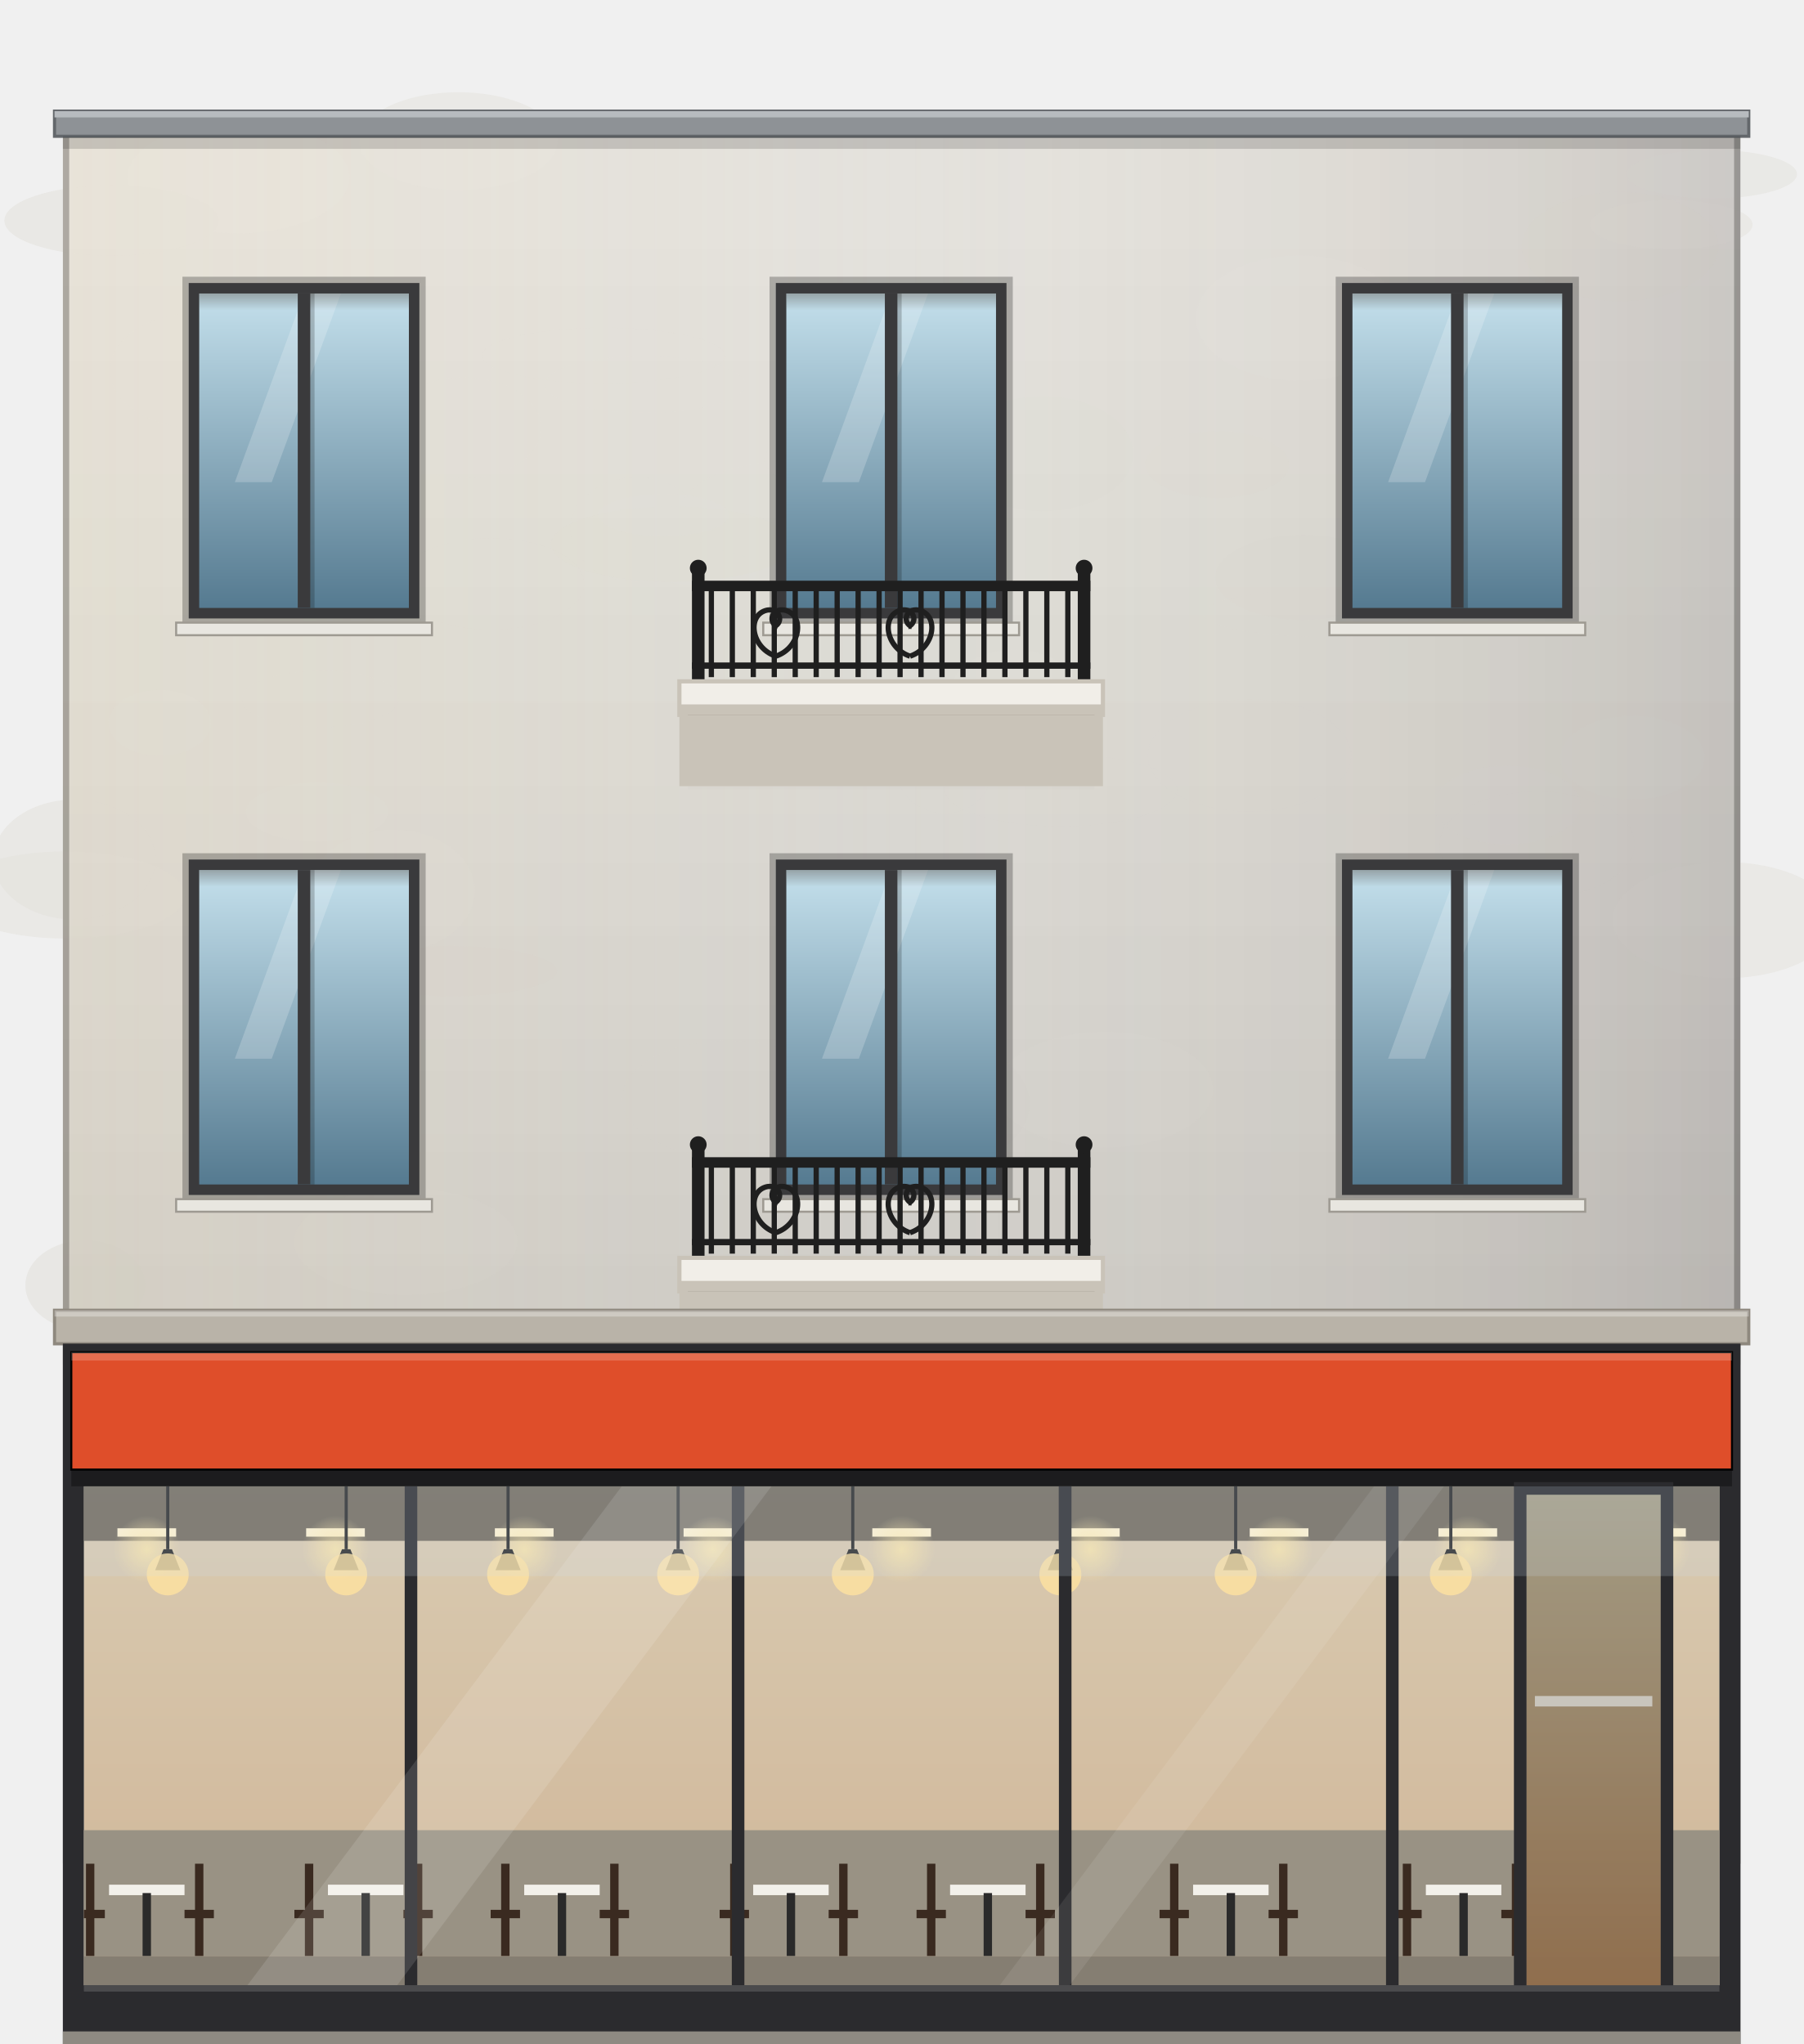
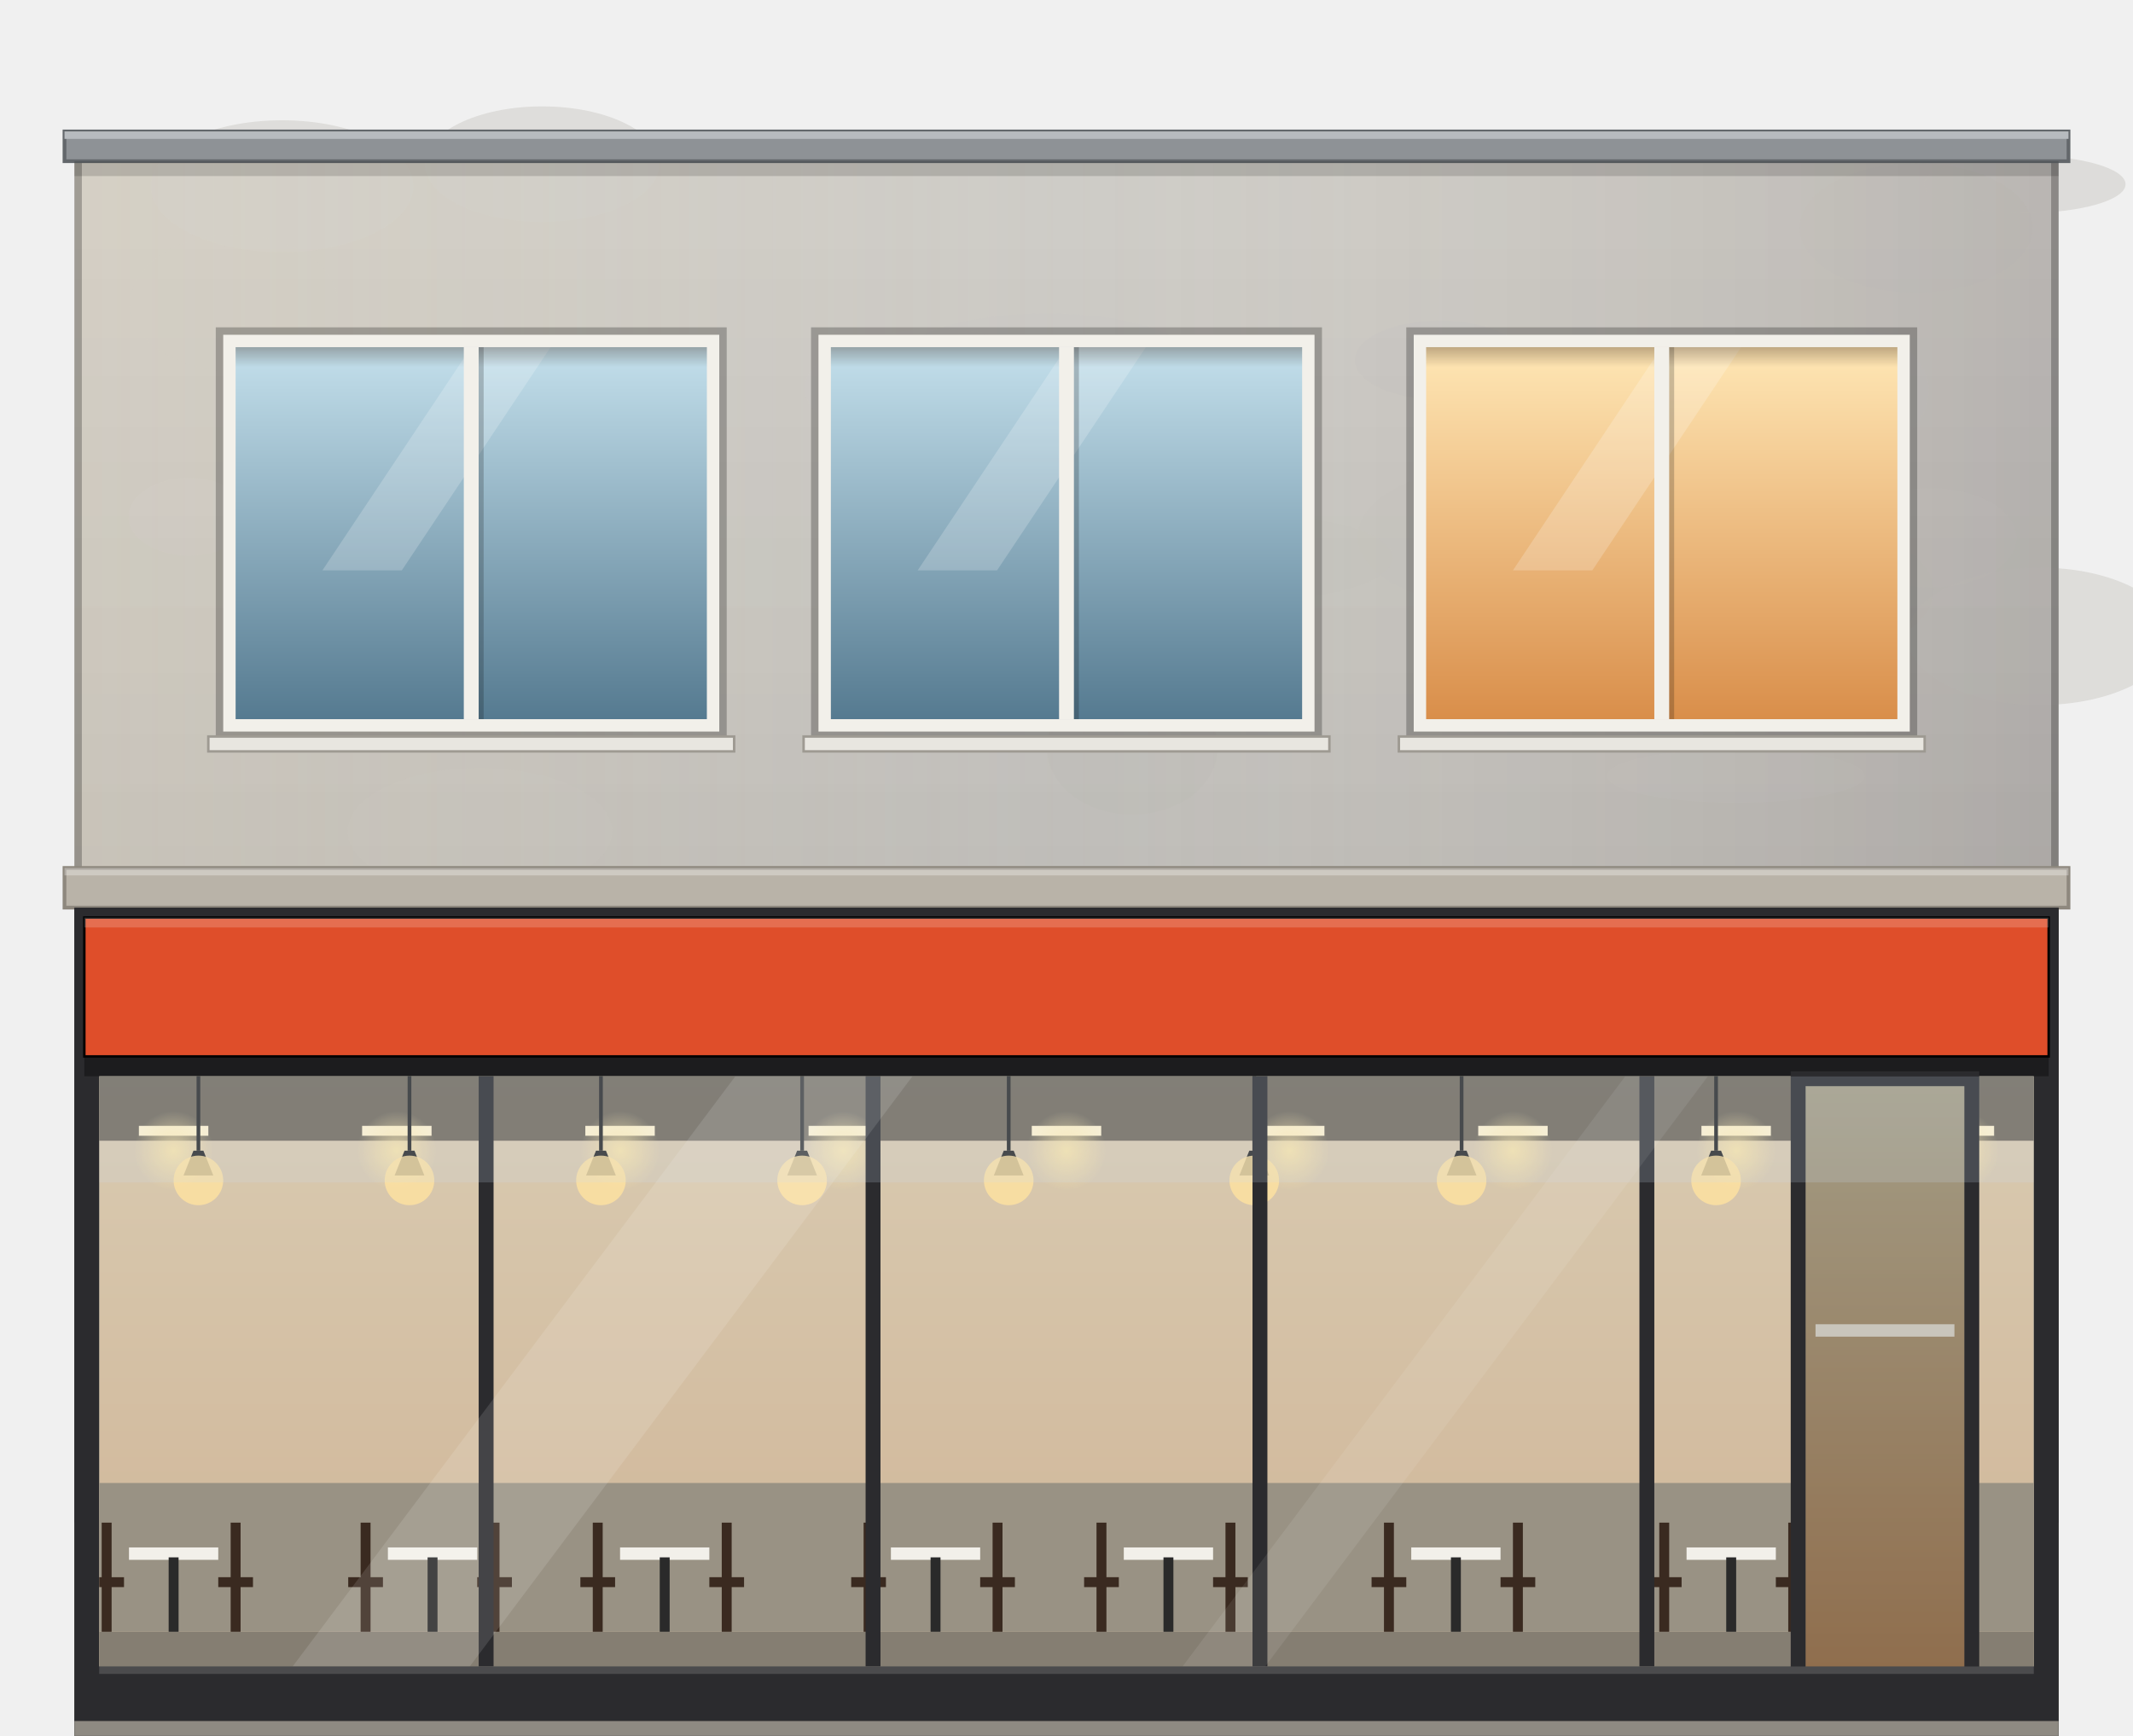
- <svg xmlns="http://www.w3.org/2000/svg" width="860.0" height="975.0" viewBox="0 0 860.0 975.0">
+ <svg xmlns="http://www.w3.org/2000/svg" width="860.0" height="700.0" viewBox="0 0 860.0 700.0">
  <defs>
    <linearGradient id="glass" x1="0" y1="0" x2="0" y2="1">
      <stop offset="0" stop-color="#C4E0EC" />
      <stop offset="1" stop-color="#557A90" />
    </linearGradient>
    <linearGradient id="shade" x1="0" y1="0" x2="0" y2="1">
      <stop offset="0" stop-color="#FFFFFF" stop-opacity="0.1" />
      <stop offset="1" stop-color="#000000" stop-opacity="0.16" />
    </linearGradient>
    <radialGradient id="glow">
      <stop offset="0" stop-color="#FFE9A8" stop-opacity="0.75" />
      <stop offset="1" stop-color="#FFE9A8" stop-opacity="0" />
    </radialGradient>
    <linearGradient id="warm" x1="0" y1="0" x2="0" y2="1">
      <stop offset="0" stop-color="#FFE7B5" />
      <stop offset="1" stop-color="#D98E4A" />
    </linearGradient>
    <linearGradient id="drop" x1="0" y1="0" x2="0" y2="1">
      <stop offset="0" stop-color="#2A1408" stop-opacity="0.3" />
      <stop offset="1" stop-color="#2A1408" stop-opacity="0" />
    </linearGradient>
    <linearGradient id="sun" x1="0" y1="0" x2="1" y2="0">
      <stop offset="0" stop-color="#FFE6B8" stop-opacity="0.14" />
      <stop offset="0.5" stop-color="#FFE6B8" stop-opacity="0" />
      <stop offset="1" stop-color="#1A0C14" stop-opacity="0.12" />
    </linearGradient>
    <radialGradient id="pumpkin_glow">
      <stop offset="0" stop-color="#FFB347" stop-opacity="0.6" />
      <stop offset="1" stop-color="#FFB347" stop-opacity="0" />
    </radialGradient>
  </defs>
-   <rect x="30.0" y="65.0" width="800.0" height="564.0" fill="#E2E0DA" />
-   <ellipse cx="151.2" cy="387.4" rx="33.9" ry="14.1" fill="#e4e2dc" opacity="0.5" />
-   <ellipse cx="94.3" cy="176.7" rx="41.8" ry="27.5" fill="#e2e0da" opacity="0.5" />
-   <ellipse cx="699.9" cy="548.8" rx="51.8" ry="10.8" fill="#e4e2dc" opacity="0.5" />
-   <ellipse cx="744.4" cy="245.9" rx="33.3" ry="25.6" fill="#e2e0da" opacity="0.5" />
-   <ellipse cx="816.4" cy="83.1" rx="40.6" ry="11.6" fill="#e2e1db" opacity="0.5" />
-   <ellipse cx="633.0" cy="292.6" rx="59.2" ry="11.3" fill="#e2e0da" opacity="0.5" />
-   <ellipse cx="580.5" cy="221.6" rx="34.3" ry="16.0" fill="#e1ded8" opacity="0.5" />
-   <ellipse cx="76.2" cy="344.8" rx="24.4" ry="15.7" fill="#e4e2dc" opacity="0.5" />
-   <ellipse cx="113.7" cy="84.7" rx="53.0" ry="26.6" fill="#e3e1dc" opacity="0.5" />
-   <ellipse cx="234.2" cy="278.5" rx="44.5" ry="21.9" fill="#e1dfd9" opacity="0.5" />
-   <ellipse cx="778.5" cy="361.4" rx="34.5" ry="20.0" fill="#e3e1db" opacity="0.5" />
-   <ellipse cx="822.4" cy="438.9" rx="53.4" ry="27.7" fill="#e3e1db" opacity="0.5" />
-   <ellipse cx="733.0" cy="402.9" rx="46.6" ry="25.4" fill="#e1dfd9" opacity="0.5" />
-   <ellipse cx="378.1" cy="243.8" rx="53.7" ry="23.9" fill="#e2e0da" opacity="0.5" />
-   <ellipse cx="483.6" cy="329.9" rx="30.2" ry="20.0" fill="#e3e1dc" opacity="0.5" />
-   <ellipse cx="421.8" cy="219.3" rx="57.5" ry="17.7" fill="#e1dfd9" opacity="0.5" />
-   <ellipse cx="193.5" cy="592.3" rx="53.3" ry="25.5" fill="#e3e1db" opacity="0.5" />
-   <ellipse cx="621.5" cy="275.4" rx="42.0" ry="20.3" fill="#e0ded8" opacity="0.5" />
-   <ellipse cx="456.5" cy="526.5" rx="34.5" ry="27.0" fill="#e0ded8" opacity="0.5" />
-   <ellipse cx="148.3" cy="438.6" rx="47.8" ry="21.4" fill="#e0ded8" opacity="0.5" />
-   <ellipse cx="595.9" cy="360.4" rx="48.5" ry="26.8" fill="#e1dfd9" opacity="0.5" />
-   <ellipse cx="506.0" cy="377.0" rx="55.5" ry="17.2" fill="#e1dfd9" opacity="0.5" />
-   <ellipse cx="218.6" cy="67.3" rx="47.3" ry="23.3" fill="#e3e2dc" opacity="0.5" />
-   <ellipse cx="215.2" cy="463.2" rx="50.5" ry="12.0" fill="#e1ded8" opacity="0.5" />
-   <ellipse cx="772.6" cy="117.6" rx="47.0" ry="26.1" fill="#e1dfd8" opacity="0.5" />
-   <ellipse cx="287.8" cy="169.6" rx="58.0" ry="13.3" fill="#e1dfd9" opacity="0.5" />
-   <ellipse cx="717.6" cy="231.3" rx="28.1" ry="14.4" fill="#e1dfd8" opacity="0.5" />
-   <ellipse cx="35.5" cy="410.0" rx="38.7" ry="28.6" fill="#e1dfd9" opacity="0.5" />
-   <ellipse cx="152.8" cy="333.4" rx="37.5" ry="13.5" fill="#e2e0da" opacity="0.5" />
-   <ellipse cx="53.2" cy="105.2" rx="51.1" ry="16.8" fill="#e1dfd9" opacity="0.5" />
-   <ellipse cx="352.1" cy="266.7" rx="54.0" ry="14.0" fill="#e2e1db" opacity="0.5" />
-   <ellipse cx="721.5" cy="506.6" rx="25.3" ry="16.6" fill="#e1dfd9" opacity="0.5" />
-   <ellipse cx="303.5" cy="252.6" rx="31.6" ry="24.9" fill="#e2e0da" opacity="0.5" />
-   <ellipse cx="320.7" cy="259.6" rx="58.0" ry="18.0" fill="#e1dfd8" opacity="0.5" />
-   <ellipse cx="221.1" cy="204.1" rx="37.1" ry="24.0" fill="#e2e0da" opacity="0.5" />
-   <ellipse cx="187.3" cy="424.9" rx="39.2" ry="29.1" fill="#e4e2dc" opacity="0.5" />
-   <ellipse cx="31.6" cy="426.9" rx="56.6" ry="20.8" fill="#e3e1db" opacity="0.5" />
-   <ellipse cx="619.8" cy="151.7" rx="49.5" ry="29.9" fill="#e3e1dc" opacity="0.5" />
-   <ellipse cx="435.2" cy="627.9" rx="28.8" ry="15.1" fill="#e3e1db" opacity="0.5" />
-   <ellipse cx="436.5" cy="167.4" rx="43.3" ry="14.4" fill="#e3e1dc" opacity="0.5" />
-   <ellipse cx="797.0" cy="107.2" rx="38.8" ry="11.8" fill="#e3e1db" opacity="0.5" />
-   <ellipse cx="316.4" cy="245.7" rx="31.2" ry="10.1" fill="#e2e1db" opacity="0.5" />
-   <ellipse cx="761.8" cy="273.6" rx="49.2" ry="22.5" fill="#e2e0da" opacity="0.5" />
-   <ellipse cx="497.4" cy="216.4" rx="43.0" ry="27.4" fill="#e0ded8" opacity="0.5" />
-   <ellipse cx="526.8" cy="519.8" rx="51.8" ry="27.7" fill="#e3e1db" opacity="0.5" />
-   <ellipse cx="450.5" cy="368.1" rx="22.4" ry="20.0" fill="#e1dfd8" opacity="0.5" />
-   <ellipse cx="40.7" cy="613.1" rx="28.6" ry="21.5" fill="#e0ded8" opacity="0.5" />
-   <ellipse cx="346.9" cy="524.2" rx="50.3" ry="27.8" fill="#e2e0da" opacity="0.5" />
-   <ellipse cx="718.9" cy="384.0" rx="34.9" ry="18.8" fill="#e2e0db" opacity="0.5" />
-   <ellipse cx="307.6" cy="183.4" rx="47.9" ry="13.5" fill="#e2e0da" opacity="0.5" />
-   <rect x="30.0" y="65.0" width="800.0" height="824.0" fill="url(#shade)" />
-   <rect x="30.0" y="65.0" width="800.0" height="824.0" fill="url(#sun)" />
-   <rect x="30.0" y="65.0" width="3.0" height="824.0" fill="#000000" opacity="0.25" />
-   <rect x="827.0" y="65.0" width="3.0" height="824.0" fill="#000000" opacity="0.25" />
+   <rect x="30.0" y="65.0" width="800.0" height="289.0" fill="#C9C7C2" />
+   <ellipse cx="151.2" cy="230.2" rx="33.9" ry="14.1" fill="#cccac5" opacity="0.5" />
+   <ellipse cx="94.3" cy="122.2" rx="41.8" ry="27.5" fill="#c9c7c2" opacity="0.5" />
+   <ellipse cx="699.9" cy="312.9" rx="51.8" ry="10.8" fill="#cccac6" opacity="0.5" />
+   <ellipse cx="744.4" cy="157.7" rx="33.3" ry="25.6" fill="#cac8c3" opacity="0.5" />
+   <ellipse cx="816.4" cy="74.3" rx="40.6" ry="11.6" fill="#cac8c3" opacity="0.5" />
+   <ellipse cx="633.0" cy="181.6" rx="59.2" ry="11.3" fill="#c9c7c2" opacity="0.5" />
+   <ellipse cx="580.5" cy="145.2" rx="34.3" ry="16.0" fill="#c6c4bf" opacity="0.5" />
+   <ellipse cx="76.2" cy="208.4" rx="24.4" ry="15.7" fill="#cccac6" opacity="0.5" />
+   <ellipse cx="113.7" cy="75.1" rx="53.0" ry="26.6" fill="#cccac5" opacity="0.5" />
+   <ellipse cx="234.2" cy="174.4" rx="44.5" ry="21.9" fill="#c7c5c0" opacity="0.5" />
+   <ellipse cx="778.5" cy="216.9" rx="34.5" ry="20.0" fill="#cbc9c4" opacity="0.5" />
+   <ellipse cx="822.4" cy="256.6" rx="53.4" ry="27.7" fill="#cbc9c4" opacity="0.5" />
+   <ellipse cx="733.0" cy="238.2" rx="46.6" ry="25.4" fill="#c8c6c1" opacity="0.5" />
+   <ellipse cx="378.1" cy="156.6" rx="53.7" ry="23.9" fill="#cac8c3" opacity="0.5" />
+   <ellipse cx="483.6" cy="200.7" rx="30.2" ry="20.0" fill="#cbc9c5" opacity="0.5" />
+   <ellipse cx="421.8" cy="144.1" rx="57.5" ry="17.7" fill="#c7c5c0" opacity="0.5" />
+   <ellipse cx="193.5" cy="335.2" rx="53.3" ry="25.5" fill="#cbc9c4" opacity="0.5" />
+   <ellipse cx="621.5" cy="172.8" rx="42.0" ry="20.3" fill="#c6c4bf" opacity="0.5" />
+   <ellipse cx="456.5" cy="301.5" rx="34.5" ry="27.0" fill="#c6c4be" opacity="0.5" />
+   <ellipse cx="148.3" cy="256.4" rx="47.8" ry="21.4" fill="#c6c4bf" opacity="0.5" />
+   <ellipse cx="595.9" cy="216.4" rx="48.5" ry="26.8" fill="#c7c5c0" opacity="0.5" />
+   <ellipse cx="506.0" cy="224.9" rx="55.5" ry="17.2" fill="#c7c5c0" opacity="0.5" />
+   <ellipse cx="218.6" cy="66.2" rx="47.3" ry="23.3" fill="#cccac5" opacity="0.5" />
+   <ellipse cx="215.2" cy="269.1" rx="50.5" ry="12.0" fill="#c6c4bf" opacity="0.5" />
+   <ellipse cx="772.6" cy="91.9" rx="47.0" ry="26.1" fill="#c7c5bf" opacity="0.5" />
+   <rect x="30.0" y="65.0" width="800.0" height="549.0" fill="url(#shade)" />
+   <rect x="30.0" y="65.0" width="800.0" height="549.0" fill="url(#sun)" />
+   <rect x="30.0" y="65.0" width="3.0" height="549.0" fill="#000000" opacity="0.25" />
+   <rect x="827.0" y="65.0" width="3.0" height="549.0" fill="#000000" opacity="0.25" />
  <rect x="26.0" y="53.0" width="808.0" height="12.0" fill="#8E9296" stroke="#63676B" stroke-width="1.5" />
  <rect x="26.0" y="53.0" width="808.0" height="3.0" fill="#B7BBBF" />
  <rect x="30.0" y="65.0" width="800.0" height="6.0" fill="#000000" opacity="0.15" />
-   <rect x="87.0" y="407.0" width="116.0" height="166.0" fill="#000000" opacity="0.25" />
-   <rect x="90.0" y="410.0" width="110.0" height="160.0" fill="#3A3A3C" />
-   <rect x="95.0" y="415.0" width="100.0" height="150.0" fill="url(#glass)" />
-   <path d="M145.0 415.0 l17.6 0 l-33.0 90.0 l-17.6 0 z" fill="#FFFFFF" opacity="0.2" />
-   <rect x="95.0" y="415.0" width="100.0" height="8.0" fill="url(#drop)" />
-   <rect x="142.0" y="415.0" width="6.0" height="150.0" fill="#3A3A3C" />
-   <rect x="148.0" y="415.0" width="2.0" height="150.0" fill="#000000" opacity="0.2" />
-   <rect x="84.0" y="572.0" width="122.0" height="6.0" fill="#E8E6E0" stroke="#9E9A92" stroke-width="1.0" />
-   <rect x="367.0" y="407.0" width="116.0" height="166.0" fill="#000000" opacity="0.25" />
-   <rect x="370.0" y="410.0" width="110.0" height="160.0" fill="#3A3A3C" />
-   <rect x="375.0" y="415.0" width="100.0" height="150.0" fill="url(#glass)" />
-   <path d="M425.0 415.0 l17.6 0 l-33.0 90.0 l-17.6 0 z" fill="#FFFFFF" opacity="0.2" />
-   <rect x="375.0" y="415.0" width="100.0" height="8.0" fill="url(#drop)" />
-   <rect x="422.0" y="415.0" width="6.0" height="150.0" fill="#3A3A3C" />
-   <rect x="428.0" y="415.0" width="2.0" height="150.0" fill="#000000" opacity="0.2" />
-   <rect x="364.0" y="572.0" width="122.0" height="6.0" fill="#E8E6E0" stroke="#9E9A92" stroke-width="1.0" />
-   <rect x="637.0" y="407.0" width="116.0" height="166.0" fill="#000000" opacity="0.25" />
-   <rect x="640.0" y="410.0" width="110.0" height="160.0" fill="#3A3A3C" />
-   <rect x="645.0" y="415.0" width="100.0" height="150.0" fill="url(#glass)" />
-   <path d="M695.0 415.0 l17.6 0 l-33.0 90.0 l-17.6 0 z" fill="#FFFFFF" opacity="0.2" />
-   <rect x="645.0" y="415.0" width="100.0" height="8.0" fill="url(#drop)" />
-   <rect x="692.0" y="415.0" width="6.0" height="150.0" fill="#3A3A3C" />
-   <rect x="698.0" y="415.0" width="2.0" height="150.0" fill="#000000" opacity="0.2" />
-   <rect x="634.0" y="572.0" width="122.0" height="6.0" fill="#E8E6E0" stroke="#9E9A92" stroke-width="1.0" />
-   <rect x="87.0" y="132.0" width="116.0" height="166.0" fill="#000000" opacity="0.25" />
-   <rect x="90.0" y="135.0" width="110.0" height="160.0" fill="#3A3A3C" />
-   <rect x="95.0" y="140.0" width="100.0" height="150.0" fill="url(#glass)" />
-   <path d="M145.0 140.0 l17.6 0 l-33.0 90.0 l-17.6 0 z" fill="#FFFFFF" opacity="0.2" />
-   <rect x="95.0" y="140.0" width="100.0" height="8.0" fill="url(#drop)" />
-   <rect x="142.0" y="140.0" width="6.0" height="150.0" fill="#3A3A3C" />
-   <rect x="148.0" y="140.0" width="2.0" height="150.0" fill="#000000" opacity="0.2" />
-   <rect x="84.0" y="297.0" width="122.0" height="6.0" fill="#E8E6E0" stroke="#9E9A92" stroke-width="1.0" />
-   <rect x="367.0" y="132.0" width="116.0" height="166.0" fill="#000000" opacity="0.25" />
-   <rect x="370.0" y="135.0" width="110.0" height="160.0" fill="#3A3A3C" />
-   <rect x="375.0" y="140.0" width="100.0" height="150.0" fill="url(#glass)" />
-   <path d="M425.0 140.0 l17.6 0 l-33.0 90.0 l-17.6 0 z" fill="#FFFFFF" opacity="0.2" />
-   <rect x="375.0" y="140.0" width="100.0" height="8.0" fill="url(#drop)" />
-   <rect x="422.0" y="140.0" width="6.0" height="150.0" fill="#3A3A3C" />
-   <rect x="428.0" y="140.0" width="2.0" height="150.0" fill="#000000" opacity="0.2" />
-   <rect x="364.0" y="297.0" width="122.0" height="6.0" fill="#E8E6E0" stroke="#9E9A92" stroke-width="1.0" />
-   <rect x="637.0" y="132.0" width="116.0" height="166.0" fill="#000000" opacity="0.25" />
-   <rect x="640.0" y="135.0" width="110.0" height="160.0" fill="#3A3A3C" />
-   <rect x="645.0" y="140.0" width="100.0" height="150.0" fill="url(#glass)" />
-   <path d="M695.0 140.0 l17.6 0 l-33.0 90.0 l-17.6 0 z" fill="#FFFFFF" opacity="0.2" />
-   <rect x="645.0" y="140.0" width="100.0" height="8.0" fill="url(#drop)" />
-   <rect x="692.0" y="140.0" width="6.0" height="150.0" fill="#3A3A3C" />
-   <rect x="698.0" y="140.0" width="2.0" height="150.0" fill="#000000" opacity="0.2" />
-   <rect x="634.0" y="297.0" width="122.0" height="6.0" fill="#E8E6E0" stroke="#9E9A92" stroke-width="1.0" />
-   <rect x="338.0" y="556.0" width="2.5" height="42.0" fill="#1F1F1F" />
-   <rect x="348.0" y="556.0" width="2.5" height="42.0" fill="#1F1F1F" />
-   <rect x="358.0" y="556.0" width="2.5" height="42.0" fill="#1F1F1F" />
-   <rect x="368.0" y="556.0" width="2.5" height="42.0" fill="#1F1F1F" />
-   <rect x="378.0" y="556.0" width="2.5" height="42.0" fill="#1F1F1F" />
-   <rect x="388.0" y="556.0" width="2.5" height="42.0" fill="#1F1F1F" />
-   <rect x="398.0" y="556.0" width="2.5" height="42.0" fill="#1F1F1F" />
-   <rect x="408.0" y="556.0" width="2.5" height="42.0" fill="#1F1F1F" />
-   <rect x="418.0" y="556.0" width="2.5" height="42.0" fill="#1F1F1F" />
-   <rect x="428.0" y="556.0" width="2.5" height="42.0" fill="#1F1F1F" />
-   <rect x="438.0" y="556.0" width="2.5" height="42.0" fill="#1F1F1F" />
-   <rect x="448.0" y="556.0" width="2.5" height="42.0" fill="#1F1F1F" />
-   <rect x="458.0" y="556.0" width="2.5" height="42.0" fill="#1F1F1F" />
-   <rect x="468.0" y="556.0" width="2.5" height="42.0" fill="#1F1F1F" />
-   <rect x="478.0" y="556.0" width="2.5" height="42.0" fill="#1F1F1F" />
-   <rect x="488.0" y="556.0" width="2.5" height="42.0" fill="#1F1F1F" />
-   <rect x="498.0" y="556.0" width="2.5" height="42.0" fill="#1F1F1F" />
-   <rect x="508.0" y="556.0" width="2.5" height="42.0" fill="#1F1F1F" />
-   <path d="M370.0 588.0 c-12 -4 -14 -20 -4 -22 c6 -1 8 6 3 8 M370.0 588.0 c12 -4 14 -20 4 -22 c-6 -1 -8 6 -3 8" fill="none" stroke="#1F1F1F" stroke-width="2.5" />
-   <path d="M434.0 588.0 c-12 -4 -14 -20 -4 -22 c6 -1 8 6 3 8 M434.0 588.0 c12 -4 14 -20 4 -22 c-6 -1 -8 6 -3 8" fill="none" stroke="#1F1F1F" stroke-width="2.5" />
-   <rect x="330.0" y="552.0" width="190.0" height="5.0" fill="#1F1F1F" />
-   <rect x="330.0" y="591.0" width="190.0" height="3.0" fill="#1F1F1F" />
-   <rect x="330.0" y="548.0" width="6.0" height="52.0" fill="#1F1F1F" />
-   <circle cx="333.0" cy="546.0" r="4.0" fill="#1F1F1F" />
-   <rect x="514.0" y="548.0" width="6.0" height="52.0" fill="#1F1F1F" />
-   <circle cx="517.0" cy="546.0" r="4.0" fill="#1F1F1F" />
-   <rect x="324.0" y="600.0" width="202.0" height="16.0" fill="#F1EEE8" stroke="#C9C3B8" stroke-width="2.0" />
-   <rect x="324.0" y="611.0" width="202.0" height="5.0" fill="#C9C3B8" />
-   <rect x="328.0" y="616.0" width="194.0" height="36.0" fill="url(#drop)" />
-   <rect x="324.0" y="616.0" width="202.0" height="34.0" fill="#C9C3B8" />
-   <rect x="338.0" y="281.0" width="2.5" height="42.0" fill="#1F1F1F" />
-   <rect x="348.0" y="281.0" width="2.5" height="42.0" fill="#1F1F1F" />
-   <rect x="358.0" y="281.0" width="2.5" height="42.0" fill="#1F1F1F" />
-   <rect x="368.0" y="281.0" width="2.5" height="42.0" fill="#1F1F1F" />
-   <rect x="378.0" y="281.0" width="2.5" height="42.0" fill="#1F1F1F" />
-   <rect x="388.0" y="281.0" width="2.5" height="42.0" fill="#1F1F1F" />
-   <rect x="398.0" y="281.0" width="2.5" height="42.0" fill="#1F1F1F" />
-   <rect x="408.0" y="281.0" width="2.5" height="42.0" fill="#1F1F1F" />
-   <rect x="418.0" y="281.0" width="2.5" height="42.0" fill="#1F1F1F" />
-   <rect x="428.0" y="281.0" width="2.5" height="42.0" fill="#1F1F1F" />
-   <rect x="438.0" y="281.0" width="2.5" height="42.0" fill="#1F1F1F" />
-   <rect x="448.0" y="281.0" width="2.5" height="42.0" fill="#1F1F1F" />
-   <rect x="458.0" y="281.0" width="2.5" height="42.0" fill="#1F1F1F" />
-   <rect x="468.0" y="281.0" width="2.5" height="42.0" fill="#1F1F1F" />
-   <rect x="478.0" y="281.0" width="2.5" height="42.0" fill="#1F1F1F" />
-   <rect x="488.0" y="281.0" width="2.5" height="42.0" fill="#1F1F1F" />
-   <rect x="498.0" y="281.0" width="2.5" height="42.0" fill="#1F1F1F" />
-   <rect x="508.0" y="281.0" width="2.5" height="42.0" fill="#1F1F1F" />
-   <path d="M370.0 313.0 c-12 -4 -14 -20 -4 -22 c6 -1 8 6 3 8 M370.0 313.0 c12 -4 14 -20 4 -22 c-6 -1 -8 6 -3 8" fill="none" stroke="#1F1F1F" stroke-width="2.5" />
-   <path d="M434.0 313.0 c-12 -4 -14 -20 -4 -22 c6 -1 8 6 3 8 M434.0 313.0 c12 -4 14 -20 4 -22 c-6 -1 -8 6 -3 8" fill="none" stroke="#1F1F1F" stroke-width="2.5" />
-   <rect x="330.0" y="277.0" width="190.0" height="5.0" fill="#1F1F1F" />
-   <rect x="330.0" y="316.0" width="190.0" height="3.0" fill="#1F1F1F" />
-   <rect x="330.0" y="273.0" width="6.0" height="52.0" fill="#1F1F1F" />
-   <circle cx="333.0" cy="271.0" r="4.0" fill="#1F1F1F" />
-   <rect x="514.0" y="273.0" width="6.0" height="52.0" fill="#1F1F1F" />
-   <circle cx="517.0" cy="271.0" r="4.0" fill="#1F1F1F" />
-   <rect x="324.0" y="325.0" width="202.0" height="16.0" fill="#F1EEE8" stroke="#C9C3B8" stroke-width="2.0" />
-   <rect x="324.0" y="336.0" width="202.0" height="5.0" fill="#C9C3B8" />
-   <rect x="328.0" y="341.0" width="194.0" height="36.0" fill="url(#drop)" />
-   <rect x="324.0" y="341.0" width="202.0" height="34.0" fill="#C9C3B8" />
-   <rect x="26.0" y="625.0" width="808.0" height="16.0" fill="#B9B3A8" stroke="#8E887E" stroke-width="1.5" />
-   <rect x="26.0" y="625.0" width="808.0" height="3.0" fill="#FFFFFF" opacity="0.3" />
-   <rect x="30.0" y="641.0" width="800.0" height="10.0" fill="#000000" opacity="0.2" />
-   <rect x="30.0" y="641.0" width="800.0" height="334.0" fill="#3A3836" />
-   <rect x="30.0" y="641.0" width="800.0" height="334.0" fill="#2B2B2E" />
-   <rect x="34.0" y="645.0" width="792.0" height="56.0" fill="#E8502A" stroke="#000000" stroke-width="1.0" opacity="0.95" />
-   <rect x="34.0" y="645.0" width="792.0" height="4.0" fill="#FFFFFF" opacity="0.18" />
-   <rect x="34.0" y="701.0" width="792.0" height="8.0" fill="#000000" opacity="0.35" />
-   <rect x="40.0" y="709.0" width="780.0" height="238.0" fill="#2F3A41" />
+   <rect x="87.0" y="132.0" width="206.0" height="166.0" fill="#000000" opacity="0.25" />
+   <rect x="90.0" y="135.0" width="200.0" height="160.0" fill="#F2F0EA" />
+   <rect x="95.0" y="140.0" width="190.0" height="150.0" fill="url(#glass)" />
+   <path d="M190.0 140.0 l32.0 0 l-60.0 90.0 l-32.0 0 z" fill="#FFFFFF" opacity="0.2" />
+   <rect x="95.0" y="140.0" width="190.0" height="8.0" fill="url(#drop)" />
+   <rect x="187.0" y="140.0" width="6.0" height="150.0" fill="#F2F0EA" />
+   <rect x="193.0" y="140.0" width="2.0" height="150.0" fill="#000000" opacity="0.2" />
+   <rect x="84.0" y="297.0" width="212.0" height="6.0" fill="#E8E6E0" stroke="#9E9A92" stroke-width="1.0" />
+   <rect x="327.0" y="132.0" width="206.0" height="166.0" fill="#000000" opacity="0.25" />
+   <rect x="330.0" y="135.0" width="200.0" height="160.0" fill="#F2F0EA" />
+   <rect x="335.0" y="140.0" width="190.0" height="150.0" fill="url(#glass)" />
+   <path d="M430.0 140.0 l32.0 0 l-60.0 90.0 l-32.0 0 z" fill="#FFFFFF" opacity="0.2" />
+   <rect x="335.0" y="140.0" width="190.0" height="8.0" fill="url(#drop)" />
+   <rect x="427.0" y="140.0" width="6.0" height="150.0" fill="#F2F0EA" />
+   <rect x="433.0" y="140.0" width="2.0" height="150.0" fill="#000000" opacity="0.2" />
+   <rect x="324.0" y="297.0" width="212.0" height="6.0" fill="#E8E6E0" stroke="#9E9A92" stroke-width="1.0" />
+   <rect x="567.0" y="132.0" width="206.0" height="166.0" fill="#000000" opacity="0.25" />
+   <rect x="570.0" y="135.0" width="200.0" height="160.0" fill="#F2F0EA" />
+   <rect x="575.0" y="140.0" width="190.0" height="150.0" fill="url(#warm)" />
+   <path d="M670.0 140.0 l32.0 0 l-60.0 90.0 l-32.0 0 z" fill="#FFFFFF" opacity="0.2" />
+   <rect x="575.0" y="140.0" width="190.0" height="8.0" fill="url(#drop)" />
+   <rect x="667.0" y="140.0" width="6.0" height="150.0" fill="#F2F0EA" />
+   <rect x="673.0" y="140.0" width="2.0" height="150.0" fill="#000000" opacity="0.2" />
+   <rect x="564.0" y="297.0" width="212.0" height="6.0" fill="#E8E6E0" stroke="#9E9A92" stroke-width="1.0" />
+   <rect x="26.0" y="350.0" width="808.0" height="16.0" fill="#B9B3A8" stroke="#8E887E" stroke-width="1.5" />
+   <rect x="26.0" y="350.0" width="808.0" height="3.0" fill="#FFFFFF" opacity="0.3" />
+   <rect x="30.0" y="366.0" width="800.0" height="10.0" fill="#000000" opacity="0.2" />
+   <rect x="30.0" y="366.0" width="800.0" height="334.0" fill="#3A3836" />
+   <rect x="30.0" y="366.0" width="800.0" height="334.0" fill="#2B2B2E" />
+   <rect x="34.0" y="370.0" width="792.0" height="56.0" fill="#E8502A" stroke="#000000" stroke-width="1.0" opacity="0.95" />
+   <rect x="34.0" y="370.0" width="792.0" height="4.0" fill="#FFFFFF" opacity="0.18" />
+   <rect x="34.0" y="426.0" width="792.0" height="8.0" fill="#000000" opacity="0.35" />
+   <rect x="40.0" y="434.0" width="780.0" height="238.0" fill="#2F3A41" />
  <clipPath id="in1">
-     <rect x="40.0" y="709.0" width="780.0" height="238.0" />
+     <rect x="40.0" y="434.0" width="780.0" height="238.0" />
  </clipPath>
  <g clip-path="url(#in1)">
-     <rect x="40.0" y="709.0" width="780.0" height="238.0" fill="#ccc2b0" />
-     <rect x="40.0" y="709.0" width="780.0" height="238.0" fill="url(#warm)" opacity="0.25" />
-     <rect x="40.0" y="709.0" width="780.0" height="26.0" fill="#1E1A18" opacity="0.55" />
-     <rect x="56.0" y="729.0" width="28.0" height="4.0" fill="#FFF2D0" />
-     <circle cx="70.0" cy="739.0" r="16.0" fill="url(#glow)" />
-     <rect x="146.0" y="729.0" width="28.0" height="4.0" fill="#FFF2D0" />
-     <circle cx="160.0" cy="739.0" r="16.0" fill="url(#glow)" />
-     <rect x="236.0" y="729.0" width="28.0" height="4.0" fill="#FFF2D0" />
-     <circle cx="250.0" cy="739.0" r="16.0" fill="url(#glow)" />
-     <rect x="326.0" y="729.0" width="28.0" height="4.0" fill="#FFF2D0" />
-     <circle cx="340.0" cy="739.0" r="16.0" fill="url(#glow)" />
-     <rect x="416.0" y="729.0" width="28.0" height="4.0" fill="#FFF2D0" />
-     <circle cx="430.0" cy="739.0" r="16.0" fill="url(#glow)" />
-     <rect x="506.0" y="729.0" width="28.0" height="4.0" fill="#FFF2D0" />
-     <circle cx="520.0" cy="739.0" r="16.0" fill="url(#glow)" />
-     <rect x="596.0" y="729.0" width="28.0" height="4.0" fill="#FFF2D0" />
-     <circle cx="610.0" cy="739.0" r="16.0" fill="url(#glow)" />
-     <rect x="686.0" y="729.0" width="28.0" height="4.0" fill="#FFF2D0" />
-     <circle cx="700.0" cy="739.0" r="16.0" fill="url(#glow)" />
-     <rect x="776.0" y="729.0" width="28.0" height="4.0" fill="#FFF2D0" />
-     <circle cx="790.0" cy="739.0" r="16.0" fill="url(#glow)" />
-     <rect x="40.0" y="933.0" width="780.0" height="14.0" fill="#857e72" />
-     <path d="M80.0 709.0 V739.0" fill="none" stroke="#2A2A2A" stroke-width="1.5" />
-     <path d="M74.0 749.0 l12 0 l-4 -10 l-4 0 z" fill="#2A2A2A" />
-     <circle cx="80.0" cy="751.0" r="10.0" fill="#FFE2A0" opacity="0.8" />
-     <path d="M165.1 709.0 V739.0" fill="none" stroke="#2A2A2A" stroke-width="1.5" />
-     <path d="M159.1 749.0 l12 0 l-4 -10 l-4 0 z" fill="#2A2A2A" />
-     <circle cx="165.1" cy="751.0" r="10.0" fill="#FFE2A0" opacity="0.8" />
-     <path d="M242.3 709.0 V739.0" fill="none" stroke="#2A2A2A" stroke-width="1.5" />
-     <path d="M236.3 749.0 l12 0 l-4 -10 l-4 0 z" fill="#2A2A2A" />
-     <circle cx="242.3" cy="751.0" r="10.0" fill="#FFE2A0" opacity="0.8" />
-     <path d="M323.4 709.0 V739.0" fill="none" stroke="#2A2A2A" stroke-width="1.5" />
-     <path d="M317.4 749.0 l12 0 l-4 -10 l-4 0 z" fill="#2A2A2A" />
-     <circle cx="323.4" cy="751.0" r="10.0" fill="#FFE2A0" opacity="0.8" />
-     <path d="M406.7 709.0 V739.0" fill="none" stroke="#2A2A2A" stroke-width="1.5" />
-     <path d="M400.7 749.0 l12 0 l-4 -10 l-4 0 z" fill="#2A2A2A" />
-     <circle cx="406.7" cy="751.0" r="10.0" fill="#FFE2A0" opacity="0.8" />
-     <path d="M505.7 709.0 V739.0" fill="none" stroke="#2A2A2A" stroke-width="1.5" />
-     <path d="M499.7 749.0 l12 0 l-4 -10 l-4 0 z" fill="#2A2A2A" />
-     <circle cx="505.7" cy="751.0" r="10.0" fill="#FFE2A0" opacity="0.8" />
-     <path d="M589.3 709.0 V739.0" fill="none" stroke="#2A2A2A" stroke-width="1.5" />
-     <path d="M583.3 749.0 l12 0 l-4 -10 l-4 0 z" fill="#2A2A2A" />
-     <circle cx="589.3" cy="751.0" r="10.0" fill="#FFE2A0" opacity="0.8" />
-     <path d="M691.9 709.0 V739.0" fill="none" stroke="#2A2A2A" stroke-width="1.5" />
-     <path d="M685.9 749.0 l12 0 l-4 -10 l-4 0 z" fill="#2A2A2A" />
-     <circle cx="691.9" cy="751.0" r="10.0" fill="#FFE2A0" opacity="0.8" />
-     <path d="M765.3 709.0 V739.0" fill="none" stroke="#2A2A2A" stroke-width="1.5" />
-     <path d="M759.3 749.0 l12 0 l-4 -10 l-4 0 z" fill="#2A2A2A" />
-     <circle cx="765.3" cy="751.0" r="10.0" fill="#FFE2A0" opacity="0.8" />
-     <rect x="40.0" y="873.0" width="780.0" height="60.0" fill="#999284" />
-     <rect x="52.0" y="899.0" width="36.0" height="5.0" fill="#F2F0EA" />
-     <rect x="68.0" y="903.0" width="4.0" height="30.0" fill="#2A2A2A" />
-     <rect x="41.0" y="889.0" width="4.0" height="44.0" fill="#3A2A20" />
-     <rect x="36.0" y="911.0" width="14.0" height="4.0" fill="#3A2A20" />
-     <rect x="93.0" y="889.0" width="4.0" height="44.0" fill="#3A2A20" />
-     <rect x="88.0" y="911.0" width="14.0" height="4.0" fill="#3A2A20" />
-     <rect x="156.4" y="899.0" width="36.0" height="5.0" fill="#F2F0EA" />
-     <rect x="172.4" y="903.0" width="4.0" height="30.0" fill="#2A2A2A" />
-     <rect x="145.4" y="889.0" width="4.0" height="44.0" fill="#3A2A20" />
-     <rect x="140.4" y="911.0" width="14.0" height="4.0" fill="#3A2A20" />
-     <rect x="197.4" y="889.0" width="4.0" height="44.0" fill="#3A2A20" />
-     <rect x="192.4" y="911.0" width="14.0" height="4.0" fill="#3A2A20" />
-     <rect x="250.0" y="899.0" width="36.0" height="5.0" fill="#F2F0EA" />
-     <rect x="266.0" y="903.0" width="4.0" height="30.0" fill="#2A2A2A" />
-     <rect x="239.0" y="889.0" width="4.0" height="44.0" fill="#3A2A20" />
-     <rect x="234.0" y="911.0" width="14.0" height="4.0" fill="#3A2A20" />
-     <rect x="291.0" y="889.0" width="4.0" height="44.0" fill="#3A2A20" />
-     <rect x="286.0" y="911.0" width="14.0" height="4.0" fill="#3A2A20" />
-     <rect x="359.2" y="899.0" width="36.0" height="5.0" fill="#F2F0EA" />
-     <rect x="375.2" y="903.0" width="4.0" height="30.0" fill="#2A2A2A" />
-     <rect x="348.2" y="889.0" width="4.0" height="44.0" fill="#3A2A20" />
-     <rect x="343.2" y="911.0" width="14.0" height="4.0" fill="#3A2A20" />
-     <rect x="400.2" y="889.0" width="4.0" height="44.0" fill="#3A2A20" />
-     <rect x="395.2" y="911.0" width="14.0" height="4.0" fill="#3A2A20" />
-     <rect x="453.1" y="899.0" width="36.0" height="5.0" fill="#F2F0EA" />
-     <rect x="469.1" y="903.0" width="4.0" height="30.0" fill="#2A2A2A" />
-     <rect x="442.1" y="889.0" width="4.0" height="44.0" fill="#3A2A20" />
-     <rect x="437.1" y="911.0" width="14.0" height="4.0" fill="#3A2A20" />
-     <rect x="494.1" y="889.0" width="4.0" height="44.0" fill="#3A2A20" />
-     <rect x="489.1" y="911.0" width="14.0" height="4.0" fill="#3A2A20" />
-     <rect x="569.0" y="899.0" width="36.0" height="5.0" fill="#F2F0EA" />
-     <rect x="585.0" y="903.0" width="4.0" height="30.0" fill="#2A2A2A" />
-     <rect x="558.0" y="889.0" width="4.0" height="44.0" fill="#3A2A20" />
-     <rect x="553.0" y="911.0" width="14.0" height="4.0" fill="#3A2A20" />
-     <rect x="610.0" y="889.0" width="4.0" height="44.0" fill="#3A2A20" />
-     <rect x="605.0" y="911.0" width="14.0" height="4.0" fill="#3A2A20" />
-     <rect x="680.0" y="899.0" width="36.0" height="5.0" fill="#F2F0EA" />
-     <rect x="696.0" y="903.0" width="4.0" height="30.0" fill="#2A2A2A" />
-     <rect x="669.0" y="889.0" width="4.0" height="44.0" fill="#3A2A20" />
-     <rect x="664.0" y="911.0" width="14.0" height="4.0" fill="#3A2A20" />
-     <rect x="721.0" y="889.0" width="4.0" height="44.0" fill="#3A2A20" />
-     <rect x="716.0" y="911.0" width="14.0" height="4.0" fill="#3A2A20" />
+     <rect x="40.0" y="434.0" width="780.0" height="238.0" fill="#ccc2b0" />
+     <rect x="40.0" y="434.0" width="780.0" height="238.0" fill="url(#warm)" opacity="0.25" />
+     <rect x="40.0" y="434.0" width="780.0" height="26.0" fill="#1E1A18" opacity="0.55" />
+     <rect x="56.0" y="454.0" width="28.0" height="4.0" fill="#FFF2D0" />
+     <circle cx="70.0" cy="464.0" r="16.0" fill="url(#glow)" />
+     <rect x="146.0" y="454.0" width="28.0" height="4.0" fill="#FFF2D0" />
+     <circle cx="160.0" cy="464.0" r="16.0" fill="url(#glow)" />
+     <rect x="236.0" y="454.0" width="28.0" height="4.0" fill="#FFF2D0" />
+     <circle cx="250.0" cy="464.0" r="16.0" fill="url(#glow)" />
+     <rect x="326.0" y="454.0" width="28.0" height="4.0" fill="#FFF2D0" />
+     <circle cx="340.0" cy="464.0" r="16.0" fill="url(#glow)" />
+     <rect x="416.0" y="454.0" width="28.0" height="4.0" fill="#FFF2D0" />
+     <circle cx="430.0" cy="464.0" r="16.0" fill="url(#glow)" />
+     <rect x="506.0" y="454.0" width="28.0" height="4.0" fill="#FFF2D0" />
+     <circle cx="520.0" cy="464.0" r="16.0" fill="url(#glow)" />
+     <rect x="596.0" y="454.0" width="28.0" height="4.0" fill="#FFF2D0" />
+     <circle cx="610.0" cy="464.0" r="16.0" fill="url(#glow)" />
+     <rect x="686.0" y="454.0" width="28.0" height="4.0" fill="#FFF2D0" />
+     <circle cx="700.0" cy="464.0" r="16.0" fill="url(#glow)" />
+     <rect x="776.0" y="454.0" width="28.0" height="4.0" fill="#FFF2D0" />
+     <circle cx="790.0" cy="464.0" r="16.0" fill="url(#glow)" />
+     <rect x="40.0" y="658.0" width="780.0" height="14.0" fill="#857e72" />
+     <path d="M80.0 434.0 V464.0" fill="none" stroke="#2A2A2A" stroke-width="1.5" />
+     <path d="M74.0 474.0 l12 0 l-4 -10 l-4 0 z" fill="#2A2A2A" />
+     <circle cx="80.0" cy="476.0" r="10.0" fill="#FFE2A0" opacity="0.8" />
+     <path d="M165.1 434.0 V464.0" fill="none" stroke="#2A2A2A" stroke-width="1.5" />
+     <path d="M159.1 474.0 l12 0 l-4 -10 l-4 0 z" fill="#2A2A2A" />
+     <circle cx="165.1" cy="476.0" r="10.0" fill="#FFE2A0" opacity="0.8" />
+     <path d="M242.3 434.0 V464.0" fill="none" stroke="#2A2A2A" stroke-width="1.5" />
+     <path d="M236.3 474.0 l12 0 l-4 -10 l-4 0 z" fill="#2A2A2A" />
+     <circle cx="242.3" cy="476.0" r="10.0" fill="#FFE2A0" opacity="0.8" />
+     <path d="M323.4 434.0 V464.0" fill="none" stroke="#2A2A2A" stroke-width="1.5" />
+     <path d="M317.4 474.0 l12 0 l-4 -10 l-4 0 z" fill="#2A2A2A" />
+     <circle cx="323.4" cy="476.0" r="10.0" fill="#FFE2A0" opacity="0.8" />
+     <path d="M406.7 434.0 V464.0" fill="none" stroke="#2A2A2A" stroke-width="1.5" />
+     <path d="M400.7 474.0 l12 0 l-4 -10 l-4 0 z" fill="#2A2A2A" />
+     <circle cx="406.7" cy="476.0" r="10.0" fill="#FFE2A0" opacity="0.8" />
+     <path d="M505.7 434.0 V464.0" fill="none" stroke="#2A2A2A" stroke-width="1.5" />
+     <path d="M499.7 474.0 l12 0 l-4 -10 l-4 0 z" fill="#2A2A2A" />
+     <circle cx="505.7" cy="476.0" r="10.0" fill="#FFE2A0" opacity="0.8" />
+     <path d="M589.3 434.0 V464.0" fill="none" stroke="#2A2A2A" stroke-width="1.5" />
+     <path d="M583.3 474.0 l12 0 l-4 -10 l-4 0 z" fill="#2A2A2A" />
+     <circle cx="589.3" cy="476.0" r="10.0" fill="#FFE2A0" opacity="0.8" />
+     <path d="M691.9 434.0 V464.0" fill="none" stroke="#2A2A2A" stroke-width="1.5" />
+     <path d="M685.9 474.0 l12 0 l-4 -10 l-4 0 z" fill="#2A2A2A" />
+     <circle cx="691.9" cy="476.0" r="10.0" fill="#FFE2A0" opacity="0.8" />
+     <path d="M765.3 434.0 V464.0" fill="none" stroke="#2A2A2A" stroke-width="1.5" />
+     <path d="M759.3 474.0 l12 0 l-4 -10 l-4 0 z" fill="#2A2A2A" />
+     <circle cx="765.3" cy="476.0" r="10.0" fill="#FFE2A0" opacity="0.8" />
+     <rect x="40.0" y="598.0" width="780.0" height="60.0" fill="#999284" />
+     <rect x="52.0" y="624.0" width="36.0" height="5.0" fill="#F2F0EA" />
+     <rect x="68.0" y="628.0" width="4.0" height="30.0" fill="#2A2A2A" />
+     <rect x="41.0" y="614.0" width="4.0" height="44.0" fill="#3A2A20" />
+     <rect x="36.0" y="636.0" width="14.0" height="4.0" fill="#3A2A20" />
+     <rect x="93.0" y="614.0" width="4.0" height="44.0" fill="#3A2A20" />
+     <rect x="88.0" y="636.0" width="14.0" height="4.0" fill="#3A2A20" />
+     <rect x="156.4" y="624.0" width="36.0" height="5.0" fill="#F2F0EA" />
+     <rect x="172.4" y="628.0" width="4.0" height="30.0" fill="#2A2A2A" />
+     <rect x="145.4" y="614.0" width="4.0" height="44.0" fill="#3A2A20" />
+     <rect x="140.4" y="636.0" width="14.0" height="4.0" fill="#3A2A20" />
+     <rect x="197.4" y="614.0" width="4.0" height="44.0" fill="#3A2A20" />
+     <rect x="192.4" y="636.0" width="14.0" height="4.0" fill="#3A2A20" />
+     <rect x="250.0" y="624.0" width="36.0" height="5.0" fill="#F2F0EA" />
+     <rect x="266.0" y="628.0" width="4.0" height="30.0" fill="#2A2A2A" />
+     <rect x="239.0" y="614.0" width="4.0" height="44.0" fill="#3A2A20" />
+     <rect x="234.0" y="636.0" width="14.0" height="4.0" fill="#3A2A20" />
+     <rect x="291.0" y="614.0" width="4.0" height="44.0" fill="#3A2A20" />
+     <rect x="286.0" y="636.0" width="14.0" height="4.0" fill="#3A2A20" />
+     <rect x="359.2" y="624.0" width="36.0" height="5.0" fill="#F2F0EA" />
+     <rect x="375.2" y="628.0" width="4.0" height="30.0" fill="#2A2A2A" />
+     <rect x="348.2" y="614.0" width="4.0" height="44.0" fill="#3A2A20" />
+     <rect x="343.2" y="636.0" width="14.0" height="4.0" fill="#3A2A20" />
+     <rect x="400.2" y="614.0" width="4.0" height="44.0" fill="#3A2A20" />
+     <rect x="395.2" y="636.0" width="14.0" height="4.0" fill="#3A2A20" />
+     <rect x="453.1" y="624.0" width="36.0" height="5.0" fill="#F2F0EA" />
+     <rect x="469.1" y="628.0" width="4.0" height="30.0" fill="#2A2A2A" />
+     <rect x="442.1" y="614.0" width="4.0" height="44.0" fill="#3A2A20" />
+     <rect x="437.1" y="636.0" width="14.0" height="4.0" fill="#3A2A20" />
+     <rect x="494.1" y="614.0" width="4.0" height="44.0" fill="#3A2A20" />
+     <rect x="489.1" y="636.0" width="14.0" height="4.0" fill="#3A2A20" />
+     <rect x="569.0" y="624.0" width="36.0" height="5.0" fill="#F2F0EA" />
+     <rect x="585.0" y="628.0" width="4.0" height="30.0" fill="#2A2A2A" />
+     <rect x="558.0" y="614.0" width="4.0" height="44.0" fill="#3A2A20" />
+     <rect x="553.0" y="636.0" width="14.0" height="4.0" fill="#3A2A20" />
+     <rect x="610.0" y="614.0" width="4.0" height="44.0" fill="#3A2A20" />
+     <rect x="605.0" y="636.0" width="14.0" height="4.0" fill="#3A2A20" />
+     <rect x="680.0" y="624.0" width="36.0" height="5.0" fill="#F2F0EA" />
+     <rect x="696.0" y="628.0" width="4.0" height="30.0" fill="#2A2A2A" />
+     <rect x="669.0" y="614.0" width="4.0" height="44.0" fill="#3A2A20" />
+     <rect x="664.0" y="636.0" width="14.0" height="4.0" fill="#3A2A20" />
+     <rect x="721.0" y="614.0" width="4.0" height="44.0" fill="#3A2A20" />
+     <rect x="716.0" y="636.0" width="14.0" height="4.0" fill="#3A2A20" />
  </g>
-   <rect x="722.0" y="707.0" width="76.0" height="262.0" fill="#2B2B2E" />
-   <rect x="728.0" y="713.0" width="64.0" height="250.0" fill="#33404A" />
-   <rect x="728.0" y="713.0" width="64.0" height="250.0" fill="url(#warm)" opacity="0.55" />
-   <rect x="732.0" y="809.0" width="56.0" height="5.0" fill="#C9C5BC" />
-   <rect x="193.0" y="709.0" width="6.0" height="238.0" fill="#2B2B2E" />
-   <rect x="349.0" y="709.0" width="6.0" height="238.0" fill="#2B2B2E" />
-   <rect x="505.0" y="709.0" width="6.0" height="238.0" fill="#2B2B2E" />
-   <rect x="661.0" y="709.0" width="6.0" height="238.0" fill="#2B2B2E" />
-   <rect x="40.0" y="947.0" width="780.0" height="22.0" fill="#2B2B2E" />
-   <rect x="40.0" y="947.0" width="780.0" height="3.0" fill="#FFFFFF" opacity="0.15" />
+   <rect x="722.0" y="432.0" width="76.0" height="262.0" fill="#2B2B2E" />
+   <rect x="728.0" y="438.0" width="64.0" height="250.0" fill="#33404A" />
+   <rect x="728.0" y="438.0" width="64.0" height="250.0" fill="url(#warm)" opacity="0.55" />
+   <rect x="732.0" y="534.0" width="56.0" height="5.0" fill="#C9C5BC" />
+   <rect x="193.0" y="434.0" width="6.0" height="238.0" fill="#2B2B2E" />
+   <rect x="349.0" y="434.0" width="6.0" height="238.0" fill="#2B2B2E" />
+   <rect x="505.0" y="434.0" width="6.0" height="238.0" fill="#2B2B2E" />
+   <rect x="661.0" y="434.0" width="6.0" height="238.0" fill="#2B2B2E" />
+   <rect x="40.0" y="672.0" width="780.0" height="22.0" fill="#2B2B2E" />
+   <rect x="40.0" y="672.0" width="780.0" height="3.0" fill="#FFFFFF" opacity="0.15" />
  <clipPath id="pane2">
-     <rect x="40.0" y="709.0" width="780.0" height="238.0" />
+     <rect x="40.0" y="434.0" width="780.0" height="238.0" />
  </clipPath>
  <g clip-path="url(#pane2)">
-     <path d="M118.0 947.0 l178.5 -238.0 l71.4 0 l-178.5 238.0 Z" fill="#FFFFFF" opacity="0.12" />
-     <path d="M476.8 947.0 l178.5 -238.0 l33.3 0 l-178.5 238.0 Z" fill="#FFFFFF" opacity="0.08" />
-     <rect x="40.0" y="709.0" width="780.0" height="42.8" fill="#CFE0EC" opacity="0.18" />
+     <path d="M118.0 672.0 l178.5 -238.0 l71.4 0 l-178.5 238.0 Z" fill="#FFFFFF" opacity="0.12" />
+     <path d="M476.8 672.0 l178.5 -238.0 l33.3 0 l-178.5 238.0 Z" fill="#FFFFFF" opacity="0.08" />
+     <rect x="40.0" y="434.0" width="780.0" height="42.8" fill="#CFE0EC" opacity="0.18" />
  </g>
-   <rect x="30.0" y="969.0" width="800.0" height="6.0" fill="#8E8A82" />
+   <rect x="30.0" y="694.0" width="800.0" height="6.0" fill="#8E8A82" />
</svg>
